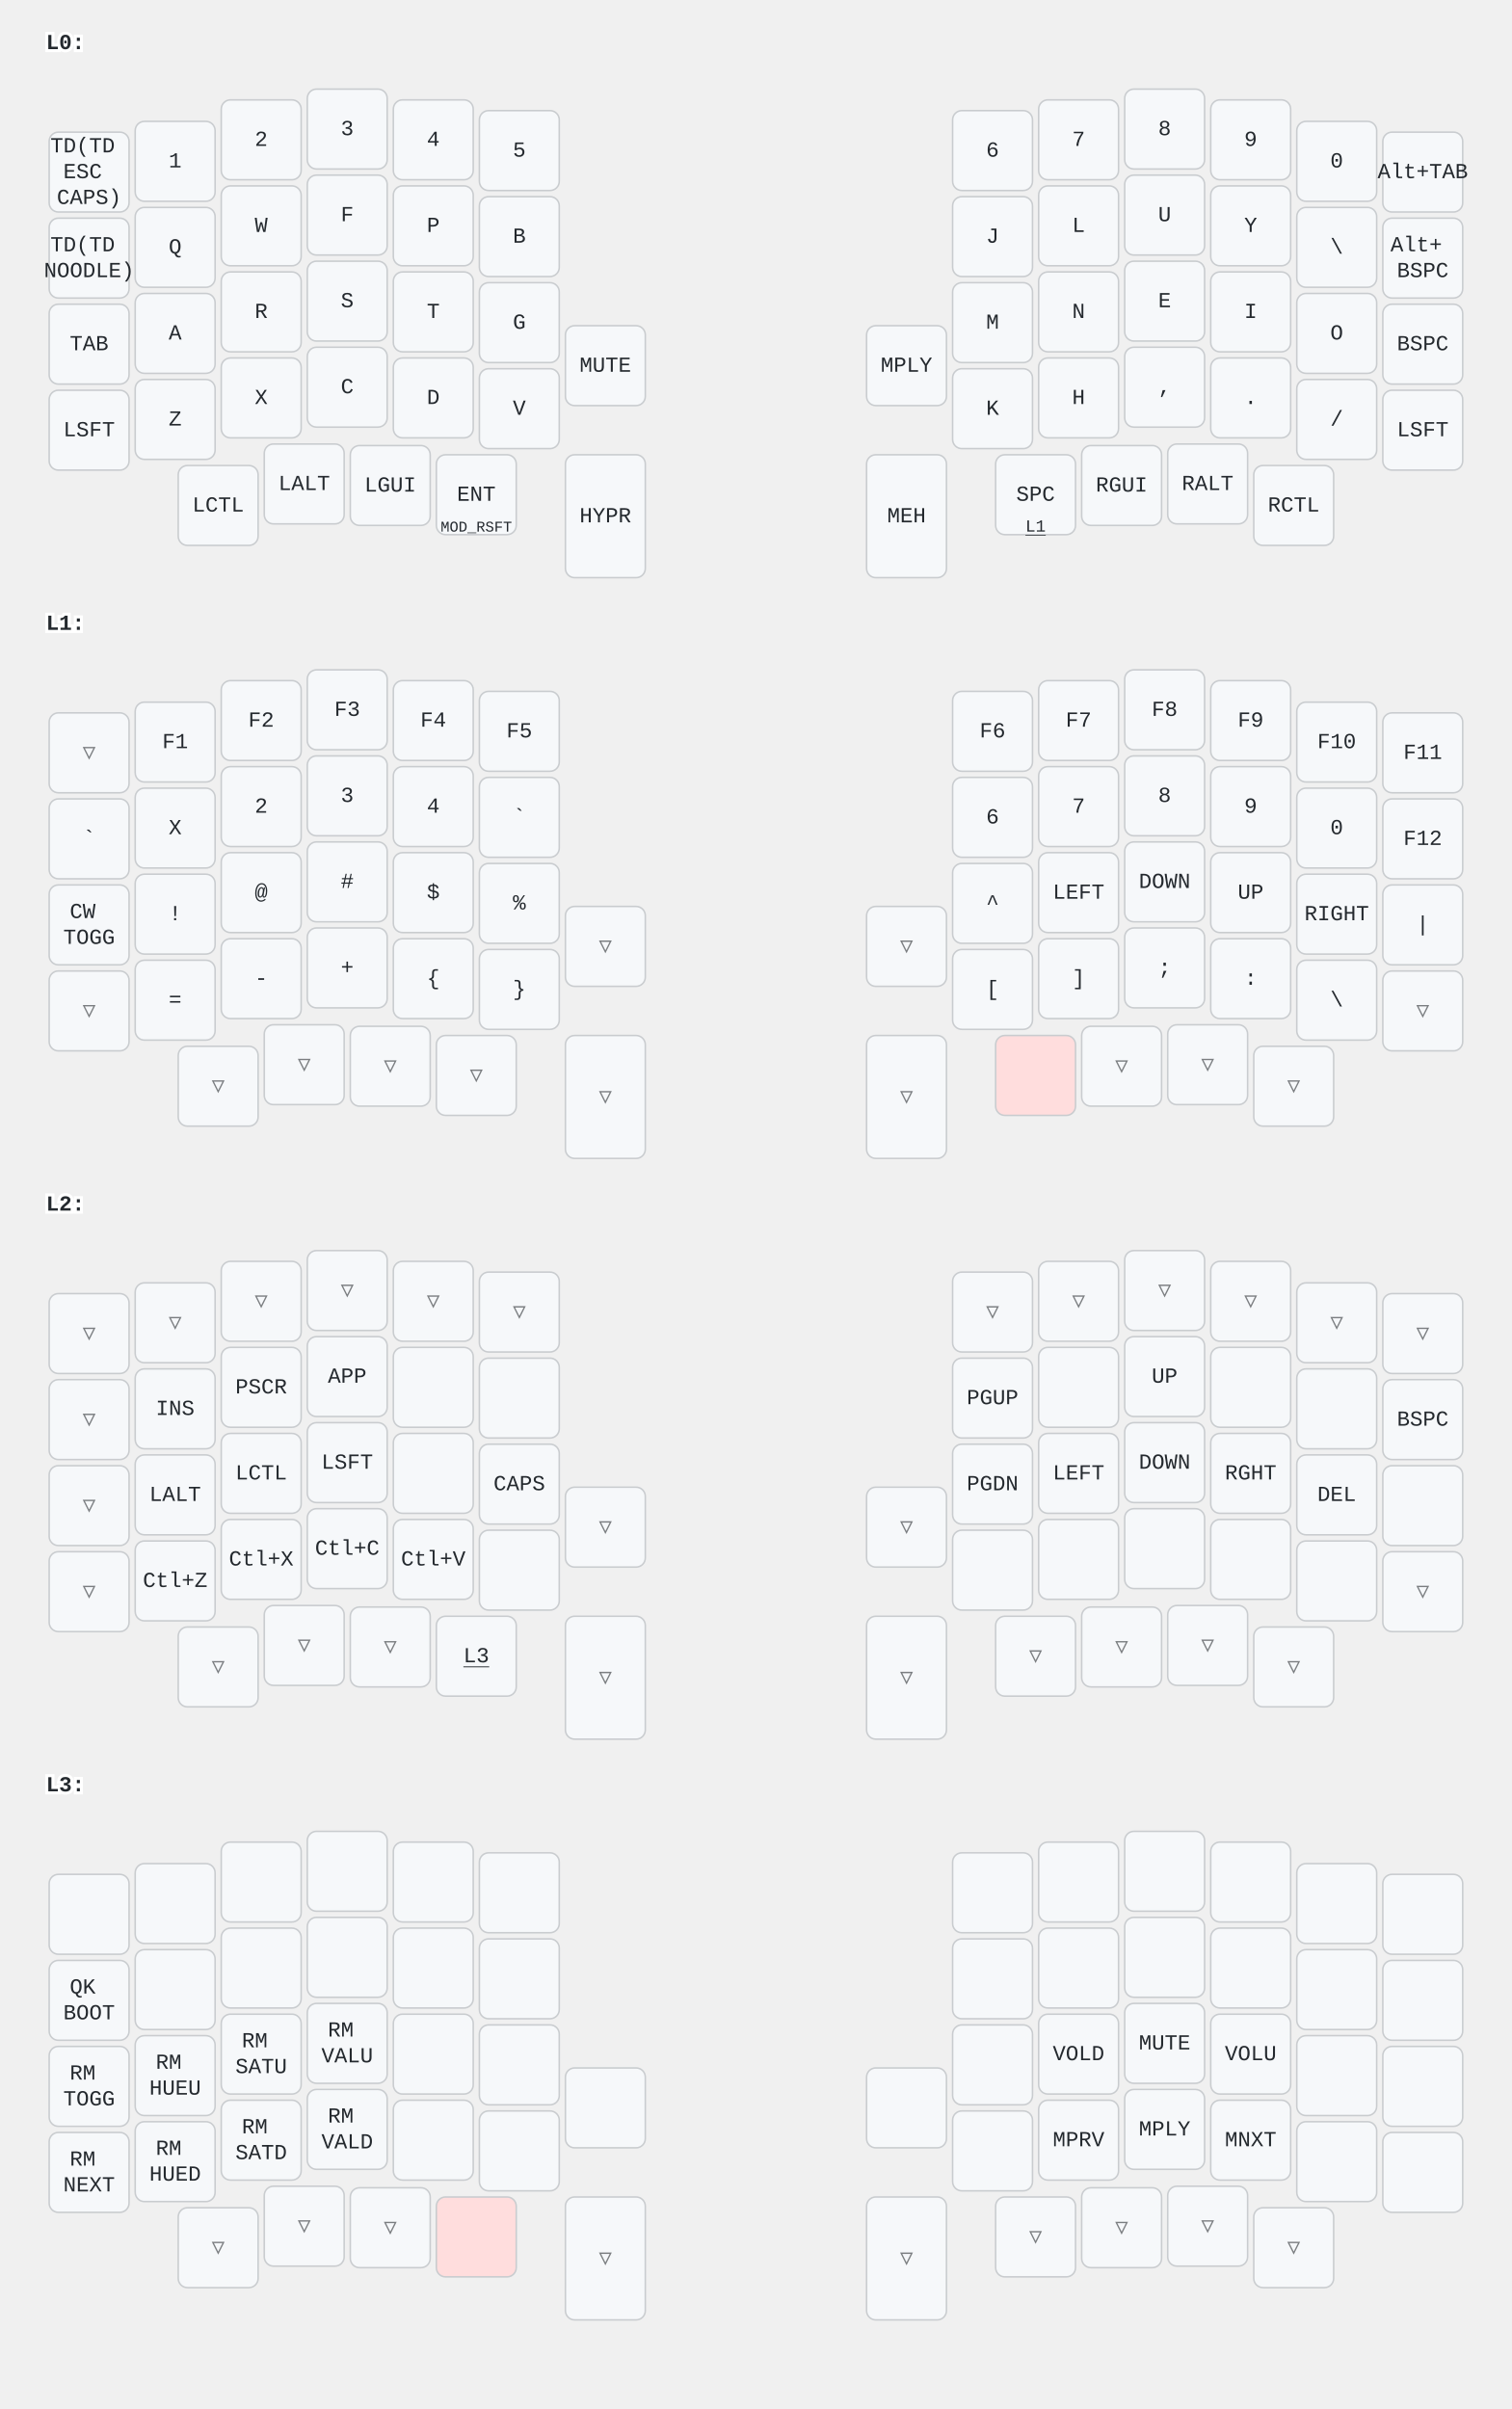
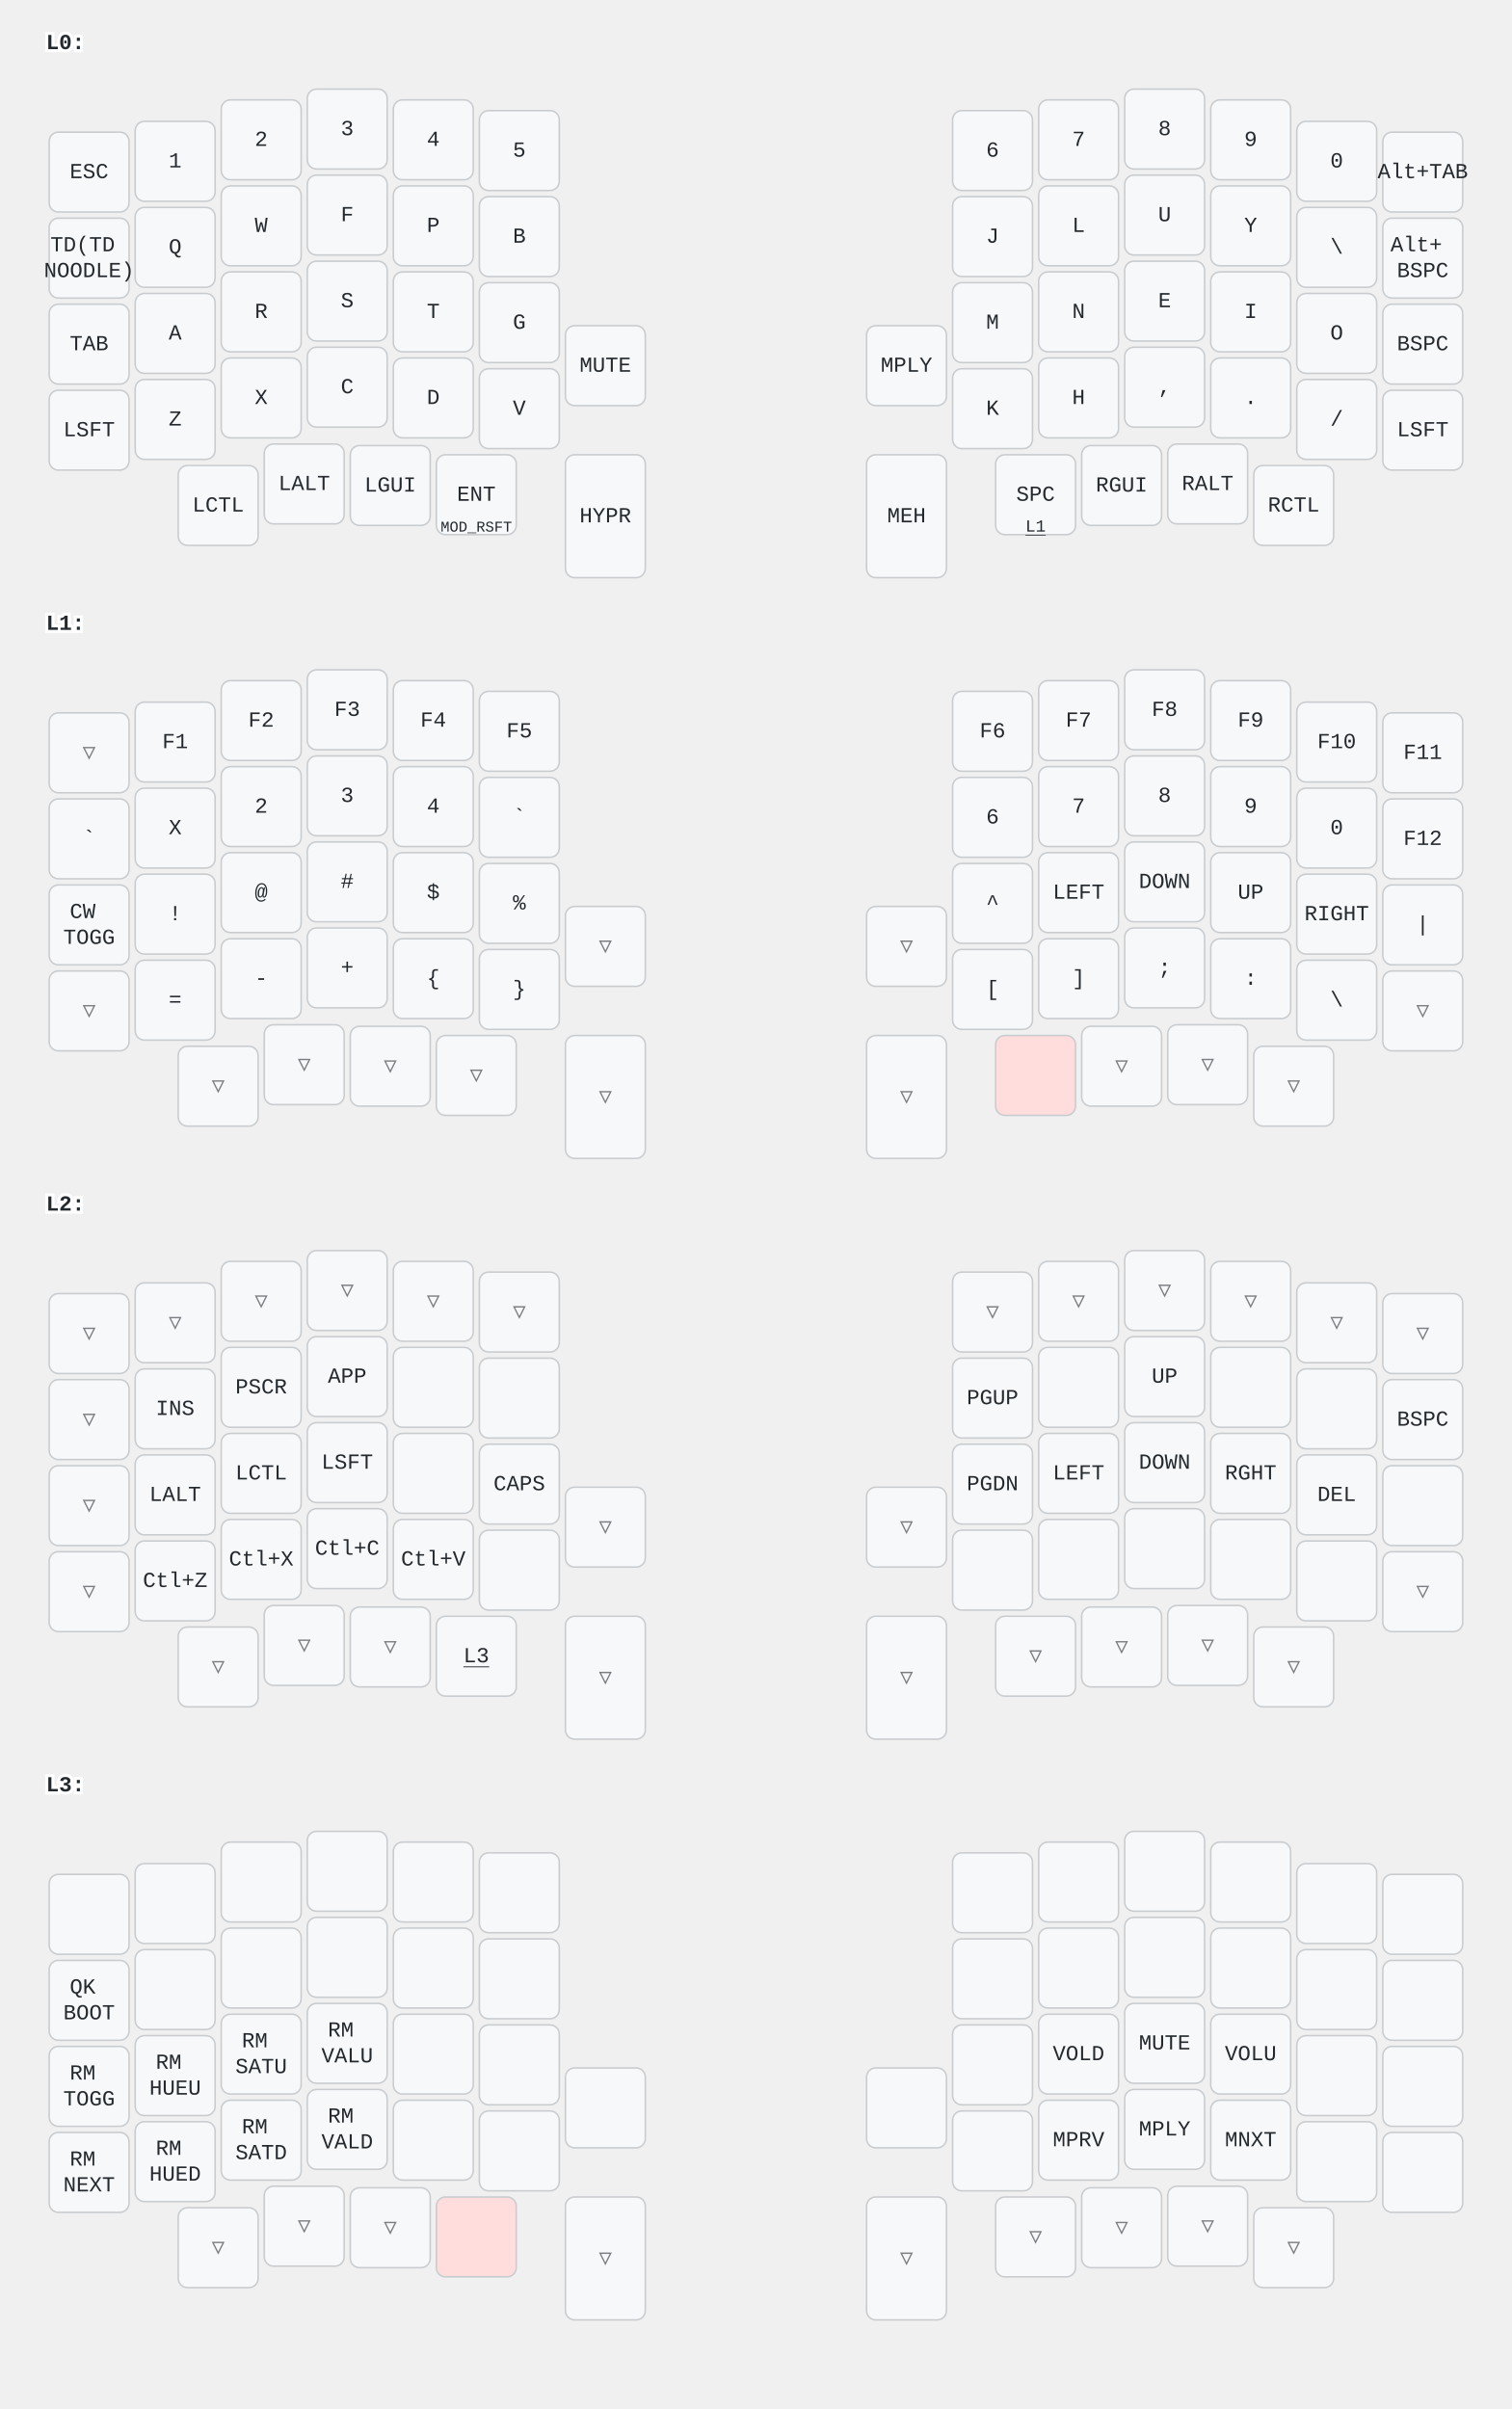
<svg xmlns="http://www.w3.org/2000/svg" width="984" height="1568" viewBox="0 0 984 1568" class="keymap">
  <style>/* inherit to force styles through use tags */
svg path {
    fill: inherit;
}

/* font and background color specifications */
svg.keymap {
    font-family: SFMono-Regular,Consolas,Liberation Mono,Menlo,monospace;
    font-size: 14px;
    font-kerning: normal;
    text-rendering: optimizeLegibility;
    fill: #24292e;
}

/* default key styling */
rect.key {
    fill: #f6f8fa;
}

rect.key, rect.combo {
    stroke: #c9cccf;
    stroke-width: 1;
}

/* default key side styling, only used is draw_key_sides is set */
rect.side {
    filter: brightness(90%);
}

/* color accent for combo boxes */
rect.combo, rect.combo-separate {
    fill: #cdf;
}

/* color accent for held keys */
rect.held, rect.combo.held {
    fill: #fdd;
}

/* color accent for ghost (optional) keys */
rect.ghost, rect.combo.ghost {
    stroke-dasharray: 4, 4;
    stroke-width: 2;
}

text {
    text-anchor: middle;
    dominant-baseline: middle;
}

/* styling for layer labels */
text.label {
    font-weight: bold;
    text-anchor: start;
    stroke: white;
    stroke-width: 4;
    paint-order: stroke;
}

/* styling for optional footer */
text.footer {
    text-anchor: end;
    dominant-baseline: auto;
    stroke: white;
    stroke-width: 4;
    paint-order: stroke;
}

/* styling for combo tap, and key non-tap label text */
text.combo, text.hold, text.shifted, text.left, text.right {
    font-size: 11px;
}

text.hold {
    text-anchor: middle;
    dominant-baseline: auto;
}

text.shifted {
    text-anchor: middle;
    dominant-baseline: hanging;
}

text.left {
    text-anchor: start;
}

text.right {
    text-anchor: end;
}

text.layer-activator {
    text-decoration: underline;
}

/* styling for hold/shifted label text in combo box */
text.combo.hold, text.combo.shifted, text.combo.left, text.combo.right {
    font-size: 8px;
}

/* lighter symbol for transparent keys */
text.trans {
    fill: #7b7e81;
}

/* styling for combo dendrons */
path.combo {
    stroke-width: 1;
    stroke: gray;
    fill: none;
}

/* Start Tabler Icons Cleanup */
/* cannot use height/width with glyphs */
.icon-tabler &gt; path {
    fill: inherit;
    stroke: inherit;
    stroke-width: 2;
}
/* hide tabler's default box */
.icon-tabler &gt; path[stroke="none"][fill="none"] {
    visibility: hidden;
}
/* End Tabler Icons Cleanup */
</style>
  <g transform="translate(30, 0)" class="layer-L0">
    <text x="0" y="28" class="label" id="L0">L0:</text>
    <g transform="translate(0, 56)">
      <g transform="translate(28, 56)" class="key keypos-0">
        <rect rx="6" ry="6" x="-26" y="-26" width="52" height="52" class="key" />
-         <text x="0" y="0" class="key tap">
-           <tspan x="0" dy="-1.2em">TD(TD</tspan>
-           <tspan x="0" dy="1.2em">ESC</tspan>
-           <tspan x="0" dy="1.2em">CAPS)</tspan>
-         </text>
+         <text x="0" y="0" class="key tap">ESC</text>
      </g>
      <g transform="translate(84, 49)" class="key keypos-1">
        <rect rx="6" ry="6" x="-26" y="-26" width="52" height="52" class="key" />
        <text x="0" y="0" class="key tap">1</text>
      </g>
      <g transform="translate(140, 35)" class="key keypos-2">
        <rect rx="6" ry="6" x="-26" y="-26" width="52" height="52" class="key" />
        <text x="0" y="0" class="key tap">2</text>
      </g>
      <g transform="translate(196, 28)" class="key keypos-3">
        <rect rx="6" ry="6" x="-26" y="-26" width="52" height="52" class="key" />
        <text x="0" y="0" class="key tap">3</text>
      </g>
      <g transform="translate(252, 35)" class="key keypos-4">
        <rect rx="6" ry="6" x="-26" y="-26" width="52" height="52" class="key" />
        <text x="0" y="0" class="key tap">4</text>
      </g>
      <g transform="translate(308, 42)" class="key keypos-5">
        <rect rx="6" ry="6" x="-26" y="-26" width="52" height="52" class="key" />
        <text x="0" y="0" class="key tap">5</text>
      </g>
      <g transform="translate(616, 42)" class="key keypos-6">
        <rect rx="6" ry="6" x="-26" y="-26" width="52" height="52" class="key" />
        <text x="0" y="0" class="key tap">6</text>
      </g>
      <g transform="translate(672, 35)" class="key keypos-7">
        <rect rx="6" ry="6" x="-26" y="-26" width="52" height="52" class="key" />
        <text x="0" y="0" class="key tap">7</text>
      </g>
      <g transform="translate(728, 28)" class="key keypos-8">
        <rect rx="6" ry="6" x="-26" y="-26" width="52" height="52" class="key" />
        <text x="0" y="0" class="key tap">8</text>
      </g>
      <g transform="translate(784, 35)" class="key keypos-9">
        <rect rx="6" ry="6" x="-26" y="-26" width="52" height="52" class="key" />
        <text x="0" y="0" class="key tap">9</text>
      </g>
      <g transform="translate(840, 49)" class="key keypos-10">
        <rect rx="6" ry="6" x="-26" y="-26" width="52" height="52" class="key" />
        <text x="0" y="0" class="key tap">0</text>
      </g>
      <g transform="translate(896, 56)" class="key keypos-11">
        <rect rx="6" ry="6" x="-26" y="-26" width="52" height="52" class="key" />
        <text x="0" y="0" class="key tap">Alt+TAB</text>
      </g>
      <g transform="translate(28, 112)" class="key keypos-12">
        <rect rx="6" ry="6" x="-26" y="-26" width="52" height="52" class="key" />
        <text x="0" y="0" class="key tap">
          <tspan x="0" dy="-0.6em">TD(TD</tspan>
          <tspan x="0" dy="1.2em">NOODLE)</tspan>
        </text>
      </g>
      <g transform="translate(84, 105)" class="key keypos-13">
        <rect rx="6" ry="6" x="-26" y="-26" width="52" height="52" class="key" />
        <text x="0" y="0" class="key tap">Q</text>
      </g>
      <g transform="translate(140, 91)" class="key keypos-14">
        <rect rx="6" ry="6" x="-26" y="-26" width="52" height="52" class="key" />
        <text x="0" y="0" class="key tap">W</text>
      </g>
      <g transform="translate(196, 84)" class="key keypos-15">
        <rect rx="6" ry="6" x="-26" y="-26" width="52" height="52" class="key" />
        <text x="0" y="0" class="key tap">F</text>
      </g>
      <g transform="translate(252, 91)" class="key keypos-16">
        <rect rx="6" ry="6" x="-26" y="-26" width="52" height="52" class="key" />
        <text x="0" y="0" class="key tap">P</text>
      </g>
      <g transform="translate(308, 98)" class="key keypos-17">
        <rect rx="6" ry="6" x="-26" y="-26" width="52" height="52" class="key" />
        <text x="0" y="0" class="key tap">B</text>
      </g>
      <g transform="translate(616, 98)" class="key keypos-18">
        <rect rx="6" ry="6" x="-26" y="-26" width="52" height="52" class="key" />
        <text x="0" y="0" class="key tap">J</text>
      </g>
      <g transform="translate(672, 91)" class="key keypos-19">
        <rect rx="6" ry="6" x="-26" y="-26" width="52" height="52" class="key" />
        <text x="0" y="0" class="key tap">L</text>
      </g>
      <g transform="translate(728, 84)" class="key keypos-20">
        <rect rx="6" ry="6" x="-26" y="-26" width="52" height="52" class="key" />
        <text x="0" y="0" class="key tap">U</text>
      </g>
      <g transform="translate(784, 91)" class="key keypos-21">
        <rect rx="6" ry="6" x="-26" y="-26" width="52" height="52" class="key" />
        <text x="0" y="0" class="key tap">Y</text>
      </g>
      <g transform="translate(840, 105)" class="key keypos-22">
        <rect rx="6" ry="6" x="-26" y="-26" width="52" height="52" class="key" />
        <text x="0" y="0" class="key tap">\</text>
      </g>
      <g transform="translate(896, 112)" class="key keypos-23">
        <rect rx="6" ry="6" x="-26" y="-26" width="52" height="52" class="key" />
        <text x="0" y="0" class="key tap">
          <tspan x="0" dy="-0.6em">Alt+</tspan>
          <tspan x="0" dy="1.2em">BSPC</tspan>
        </text>
      </g>
      <g transform="translate(28, 168)" class="key keypos-24">
        <rect rx="6" ry="6" x="-26" y="-26" width="52" height="52" class="key" />
        <text x="0" y="0" class="key tap">TAB</text>
      </g>
      <g transform="translate(84, 161)" class="key keypos-25">
        <rect rx="6" ry="6" x="-26" y="-26" width="52" height="52" class="key" />
        <text x="0" y="0" class="key tap">A</text>
      </g>
      <g transform="translate(140, 147)" class="key keypos-26">
        <rect rx="6" ry="6" x="-26" y="-26" width="52" height="52" class="key" />
        <text x="0" y="0" class="key tap">R</text>
      </g>
      <g transform="translate(196, 140)" class="key keypos-27">
        <rect rx="6" ry="6" x="-26" y="-26" width="52" height="52" class="key" />
        <text x="0" y="0" class="key tap">S</text>
      </g>
      <g transform="translate(252, 147)" class="key keypos-28">
        <rect rx="6" ry="6" x="-26" y="-26" width="52" height="52" class="key" />
        <text x="0" y="0" class="key tap">T</text>
      </g>
      <g transform="translate(308, 154)" class="key keypos-29">
        <rect rx="6" ry="6" x="-26" y="-26" width="52" height="52" class="key" />
        <text x="0" y="0" class="key tap">G</text>
      </g>
      <g transform="translate(616, 154)" class="key keypos-30">
        <rect rx="6" ry="6" x="-26" y="-26" width="52" height="52" class="key" />
        <text x="0" y="0" class="key tap">M</text>
      </g>
      <g transform="translate(672, 147)" class="key keypos-31">
        <rect rx="6" ry="6" x="-26" y="-26" width="52" height="52" class="key" />
        <text x="0" y="0" class="key tap">N</text>
      </g>
      <g transform="translate(728, 140)" class="key keypos-32">
        <rect rx="6" ry="6" x="-26" y="-26" width="52" height="52" class="key" />
        <text x="0" y="0" class="key tap">E</text>
      </g>
      <g transform="translate(784, 147)" class="key keypos-33">
        <rect rx="6" ry="6" x="-26" y="-26" width="52" height="52" class="key" />
        <text x="0" y="0" class="key tap">I</text>
      </g>
      <g transform="translate(840, 161)" class="key keypos-34">
        <rect rx="6" ry="6" x="-26" y="-26" width="52" height="52" class="key" />
        <text x="0" y="0" class="key tap">O</text>
      </g>
      <g transform="translate(896, 168)" class="key keypos-35">
        <rect rx="6" ry="6" x="-26" y="-26" width="52" height="52" class="key" />
        <text x="0" y="0" class="key tap">BSPC</text>
      </g>
      <g transform="translate(28, 224)" class="key keypos-36">
        <rect rx="6" ry="6" x="-26" y="-26" width="52" height="52" class="key" />
        <text x="0" y="0" class="key tap">LSFT</text>
      </g>
      <g transform="translate(84, 217)" class="key keypos-37">
        <rect rx="6" ry="6" x="-26" y="-26" width="52" height="52" class="key" />
        <text x="0" y="0" class="key tap">Z</text>
      </g>
      <g transform="translate(140, 203)" class="key keypos-38">
        <rect rx="6" ry="6" x="-26" y="-26" width="52" height="52" class="key" />
        <text x="0" y="0" class="key tap">X</text>
      </g>
      <g transform="translate(196, 196)" class="key keypos-39">
        <rect rx="6" ry="6" x="-26" y="-26" width="52" height="52" class="key" />
        <text x="0" y="0" class="key tap">C</text>
      </g>
      <g transform="translate(252, 203)" class="key keypos-40">
        <rect rx="6" ry="6" x="-26" y="-26" width="52" height="52" class="key" />
        <text x="0" y="0" class="key tap">D</text>
      </g>
      <g transform="translate(308, 210)" class="key keypos-41">
        <rect rx="6" ry="6" x="-26" y="-26" width="52" height="52" class="key" />
        <text x="0" y="0" class="key tap">V</text>
      </g>
      <g transform="translate(364, 182)" class="key keypos-42">
        <rect rx="6" ry="6" x="-26" y="-26" width="52" height="52" class="key" />
        <text x="0" y="0" class="key tap">MUTE</text>
      </g>
      <g transform="translate(560, 182)" class="key keypos-43">
        <rect rx="6" ry="6" x="-26" y="-26" width="52" height="52" class="key" />
        <text x="0" y="0" class="key tap">MPLY</text>
      </g>
      <g transform="translate(616, 210)" class="key keypos-44">
        <rect rx="6" ry="6" x="-26" y="-26" width="52" height="52" class="key" />
        <text x="0" y="0" class="key tap">K</text>
      </g>
      <g transform="translate(672, 203)" class="key keypos-45">
        <rect rx="6" ry="6" x="-26" y="-26" width="52" height="52" class="key" />
        <text x="0" y="0" class="key tap">H</text>
      </g>
      <g transform="translate(728, 196)" class="key keypos-46">
        <rect rx="6" ry="6" x="-26" y="-26" width="52" height="52" class="key" />
        <text x="0" y="0" class="key tap">,</text>
      </g>
      <g transform="translate(784, 203)" class="key keypos-47">
        <rect rx="6" ry="6" x="-26" y="-26" width="52" height="52" class="key" />
        <text x="0" y="0" class="key tap">.</text>
      </g>
      <g transform="translate(840, 217)" class="key keypos-48">
        <rect rx="6" ry="6" x="-26" y="-26" width="52" height="52" class="key" />
        <text x="0" y="0" class="key tap">/</text>
      </g>
      <g transform="translate(896, 224)" class="key keypos-49">
        <rect rx="6" ry="6" x="-26" y="-26" width="52" height="52" class="key" />
        <text x="0" y="0" class="key tap">LSFT</text>
      </g>
      <g transform="translate(112, 273)" class="key keypos-50">
        <rect rx="6" ry="6" x="-26" y="-26" width="52" height="52" class="key" />
        <text x="0" y="0" class="key tap">LCTL</text>
      </g>
      <g transform="translate(168, 259)" class="key keypos-51">
        <rect rx="6" ry="6" x="-26" y="-26" width="52" height="52" class="key" />
        <text x="0" y="0" class="key tap">LALT</text>
      </g>
      <g transform="translate(224, 260)" class="key keypos-52">
        <rect rx="6" ry="6" x="-26" y="-26" width="52" height="52" class="key" />
        <text x="0" y="0" class="key tap">LGUI</text>
      </g>
      <g transform="translate(280, 266)" class="key keypos-53">
        <rect rx="6" ry="6" x="-26" y="-26" width="52" height="52" class="key" />
        <text x="0" y="0" class="key tap">ENT</text>
        <text x="0" y="24" class="key hold">
          <tspan style="font-size: 88%">MOD_RSFT</tspan>
        </text>
      </g>
      <g transform="translate(364, 280)" class="key keypos-54">
        <rect rx="6" ry="6" x="-26" y="-40" width="52" height="80" class="key" />
        <text x="0" y="0" class="key tap">HYPR</text>
      </g>
      <g transform="translate(560, 280)" class="key keypos-55">
        <rect rx="6" ry="6" x="-26" y="-40" width="52" height="80" class="key" />
        <text x="0" y="0" class="key tap">MEH</text>
      </g>
      <g transform="translate(644, 266)" class="key keypos-56">
        <rect rx="6" ry="6" x="-26" y="-26" width="52" height="52" class="key" />
        <text x="0" y="0" class="key tap">SPC</text>
        <a href="#L1">
          <text x="0" y="24" class="key hold layer-activator">L1</text>
        </a>
      </g>
      <g transform="translate(700, 260)" class="key keypos-57">
        <rect rx="6" ry="6" x="-26" y="-26" width="52" height="52" class="key" />
        <text x="0" y="0" class="key tap">RGUI</text>
      </g>
      <g transform="translate(756, 259)" class="key keypos-58">
        <rect rx="6" ry="6" x="-26" y="-26" width="52" height="52" class="key" />
        <text x="0" y="0" class="key tap">RALT</text>
      </g>
      <g transform="translate(812, 273)" class="key keypos-59">
        <rect rx="6" ry="6" x="-26" y="-26" width="52" height="52" class="key" />
        <text x="0" y="0" class="key tap">RCTL</text>
      </g>
    </g>
  </g>
  <g transform="translate(30, 378)" class="layer-L1">
    <text x="0" y="28" class="label" id="L1">L1:</text>
    <g transform="translate(0, 56)">
      <g transform="translate(28, 56)" class="key trans keypos-0">
        <rect rx="6" ry="6" x="-26" y="-26" width="52" height="52" class="key trans" />
        <text x="0" y="0" class="key trans tap">▽</text>
      </g>
      <g transform="translate(84, 49)" class="key keypos-1">
        <rect rx="6" ry="6" x="-26" y="-26" width="52" height="52" class="key" />
        <text x="0" y="0" class="key tap">F1</text>
      </g>
      <g transform="translate(140, 35)" class="key keypos-2">
        <rect rx="6" ry="6" x="-26" y="-26" width="52" height="52" class="key" />
        <text x="0" y="0" class="key tap">F2</text>
      </g>
      <g transform="translate(196, 28)" class="key keypos-3">
        <rect rx="6" ry="6" x="-26" y="-26" width="52" height="52" class="key" />
        <text x="0" y="0" class="key tap">F3</text>
      </g>
      <g transform="translate(252, 35)" class="key keypos-4">
        <rect rx="6" ry="6" x="-26" y="-26" width="52" height="52" class="key" />
        <text x="0" y="0" class="key tap">F4</text>
      </g>
      <g transform="translate(308, 42)" class="key keypos-5">
        <rect rx="6" ry="6" x="-26" y="-26" width="52" height="52" class="key" />
        <text x="0" y="0" class="key tap">F5</text>
      </g>
      <g transform="translate(616, 42)" class="key keypos-6">
        <rect rx="6" ry="6" x="-26" y="-26" width="52" height="52" class="key" />
        <text x="0" y="0" class="key tap">F6</text>
      </g>
      <g transform="translate(672, 35)" class="key keypos-7">
        <rect rx="6" ry="6" x="-26" y="-26" width="52" height="52" class="key" />
        <text x="0" y="0" class="key tap">F7</text>
      </g>
      <g transform="translate(728, 28)" class="key keypos-8">
        <rect rx="6" ry="6" x="-26" y="-26" width="52" height="52" class="key" />
        <text x="0" y="0" class="key tap">F8</text>
      </g>
      <g transform="translate(784, 35)" class="key keypos-9">
        <rect rx="6" ry="6" x="-26" y="-26" width="52" height="52" class="key" />
        <text x="0" y="0" class="key tap">F9</text>
      </g>
      <g transform="translate(840, 49)" class="key keypos-10">
        <rect rx="6" ry="6" x="-26" y="-26" width="52" height="52" class="key" />
        <text x="0" y="0" class="key tap">F10</text>
      </g>
      <g transform="translate(896, 56)" class="key keypos-11">
        <rect rx="6" ry="6" x="-26" y="-26" width="52" height="52" class="key" />
        <text x="0" y="0" class="key tap">F11</text>
      </g>
      <g transform="translate(28, 112)" class="key keypos-12">
        <rect rx="6" ry="6" x="-26" y="-26" width="52" height="52" class="key" />
        <text x="0" y="0" class="key tap">`</text>
      </g>
      <g transform="translate(84, 105)" class="key keypos-13">
        <rect rx="6" ry="6" x="-26" y="-26" width="52" height="52" class="key" />
        <text x="0" y="0" class="key tap">X</text>
      </g>
      <g transform="translate(140, 91)" class="key keypos-14">
        <rect rx="6" ry="6" x="-26" y="-26" width="52" height="52" class="key" />
        <text x="0" y="0" class="key tap">2</text>
      </g>
      <g transform="translate(196, 84)" class="key keypos-15">
        <rect rx="6" ry="6" x="-26" y="-26" width="52" height="52" class="key" />
        <text x="0" y="0" class="key tap">3</text>
      </g>
      <g transform="translate(252, 91)" class="key keypos-16">
        <rect rx="6" ry="6" x="-26" y="-26" width="52" height="52" class="key" />
        <text x="0" y="0" class="key tap">4</text>
      </g>
      <g transform="translate(308, 98)" class="key keypos-17">
        <rect rx="6" ry="6" x="-26" y="-26" width="52" height="52" class="key" />
        <text x="0" y="0" class="key tap">`</text>
      </g>
      <g transform="translate(616, 98)" class="key keypos-18">
        <rect rx="6" ry="6" x="-26" y="-26" width="52" height="52" class="key" />
        <text x="0" y="0" class="key tap">6</text>
      </g>
      <g transform="translate(672, 91)" class="key keypos-19">
        <rect rx="6" ry="6" x="-26" y="-26" width="52" height="52" class="key" />
        <text x="0" y="0" class="key tap">7</text>
      </g>
      <g transform="translate(728, 84)" class="key keypos-20">
        <rect rx="6" ry="6" x="-26" y="-26" width="52" height="52" class="key" />
        <text x="0" y="0" class="key tap">8</text>
      </g>
      <g transform="translate(784, 91)" class="key keypos-21">
        <rect rx="6" ry="6" x="-26" y="-26" width="52" height="52" class="key" />
        <text x="0" y="0" class="key tap">9</text>
      </g>
      <g transform="translate(840, 105)" class="key keypos-22">
        <rect rx="6" ry="6" x="-26" y="-26" width="52" height="52" class="key" />
        <text x="0" y="0" class="key tap">0</text>
      </g>
      <g transform="translate(896, 112)" class="key keypos-23">
        <rect rx="6" ry="6" x="-26" y="-26" width="52" height="52" class="key" />
        <text x="0" y="0" class="key tap">F12</text>
      </g>
      <g transform="translate(28, 168)" class="key keypos-24">
        <rect rx="6" ry="6" x="-26" y="-26" width="52" height="52" class="key" />
        <text x="0" y="0" class="key tap">
          <tspan x="0" dy="-0.6em">CW</tspan>
          <tspan x="0" dy="1.2em">TOGG</tspan>
        </text>
      </g>
      <g transform="translate(84, 161)" class="key keypos-25">
        <rect rx="6" ry="6" x="-26" y="-26" width="52" height="52" class="key" />
        <text x="0" y="0" class="key tap">!</text>
      </g>
      <g transform="translate(140, 147)" class="key keypos-26">
        <rect rx="6" ry="6" x="-26" y="-26" width="52" height="52" class="key" />
        <text x="0" y="0" class="key tap">@</text>
      </g>
      <g transform="translate(196, 140)" class="key keypos-27">
        <rect rx="6" ry="6" x="-26" y="-26" width="52" height="52" class="key" />
        <text x="0" y="0" class="key tap">#</text>
      </g>
      <g transform="translate(252, 147)" class="key keypos-28">
        <rect rx="6" ry="6" x="-26" y="-26" width="52" height="52" class="key" />
        <text x="0" y="0" class="key tap">$</text>
      </g>
      <g transform="translate(308, 154)" class="key keypos-29">
        <rect rx="6" ry="6" x="-26" y="-26" width="52" height="52" class="key" />
        <text x="0" y="0" class="key tap">%</text>
      </g>
      <g transform="translate(616, 154)" class="key keypos-30">
        <rect rx="6" ry="6" x="-26" y="-26" width="52" height="52" class="key" />
        <text x="0" y="0" class="key tap">^</text>
      </g>
      <g transform="translate(672, 147)" class="key keypos-31">
        <rect rx="6" ry="6" x="-26" y="-26" width="52" height="52" class="key" />
        <text x="0" y="0" class="key tap">LEFT</text>
      </g>
      <g transform="translate(728, 140)" class="key keypos-32">
        <rect rx="6" ry="6" x="-26" y="-26" width="52" height="52" class="key" />
        <text x="0" y="0" class="key tap">DOWN</text>
      </g>
      <g transform="translate(784, 147)" class="key keypos-33">
        <rect rx="6" ry="6" x="-26" y="-26" width="52" height="52" class="key" />
        <text x="0" y="0" class="key tap">UP</text>
      </g>
      <g transform="translate(840, 161)" class="key keypos-34">
        <rect rx="6" ry="6" x="-26" y="-26" width="52" height="52" class="key" />
        <text x="0" y="0" class="key tap">RIGHT</text>
      </g>
      <g transform="translate(896, 168)" class="key keypos-35">
        <rect rx="6" ry="6" x="-26" y="-26" width="52" height="52" class="key" />
        <text x="0" y="0" class="key tap">|</text>
      </g>
      <g transform="translate(28, 224)" class="key trans keypos-36">
        <rect rx="6" ry="6" x="-26" y="-26" width="52" height="52" class="key trans" />
        <text x="0" y="0" class="key trans tap">▽</text>
      </g>
      <g transform="translate(84, 217)" class="key keypos-37">
        <rect rx="6" ry="6" x="-26" y="-26" width="52" height="52" class="key" />
        <text x="0" y="0" class="key tap">=</text>
      </g>
      <g transform="translate(140, 203)" class="key keypos-38">
        <rect rx="6" ry="6" x="-26" y="-26" width="52" height="52" class="key" />
        <text x="0" y="0" class="key tap">-</text>
      </g>
      <g transform="translate(196, 196)" class="key keypos-39">
        <rect rx="6" ry="6" x="-26" y="-26" width="52" height="52" class="key" />
        <text x="0" y="0" class="key tap">+</text>
      </g>
      <g transform="translate(252, 203)" class="key keypos-40">
        <rect rx="6" ry="6" x="-26" y="-26" width="52" height="52" class="key" />
        <text x="0" y="0" class="key tap">{</text>
      </g>
      <g transform="translate(308, 210)" class="key keypos-41">
        <rect rx="6" ry="6" x="-26" y="-26" width="52" height="52" class="key" />
        <text x="0" y="0" class="key tap">}</text>
      </g>
      <g transform="translate(364, 182)" class="key trans keypos-42">
        <rect rx="6" ry="6" x="-26" y="-26" width="52" height="52" class="key trans" />
        <text x="0" y="0" class="key trans tap">▽</text>
      </g>
      <g transform="translate(560, 182)" class="key trans keypos-43">
        <rect rx="6" ry="6" x="-26" y="-26" width="52" height="52" class="key trans" />
        <text x="0" y="0" class="key trans tap">▽</text>
      </g>
      <g transform="translate(616, 210)" class="key keypos-44">
        <rect rx="6" ry="6" x="-26" y="-26" width="52" height="52" class="key" />
        <text x="0" y="0" class="key tap">[</text>
      </g>
      <g transform="translate(672, 203)" class="key keypos-45">
        <rect rx="6" ry="6" x="-26" y="-26" width="52" height="52" class="key" />
        <text x="0" y="0" class="key tap">]</text>
      </g>
      <g transform="translate(728, 196)" class="key keypos-46">
        <rect rx="6" ry="6" x="-26" y="-26" width="52" height="52" class="key" />
        <text x="0" y="0" class="key tap">;</text>
      </g>
      <g transform="translate(784, 203)" class="key keypos-47">
        <rect rx="6" ry="6" x="-26" y="-26" width="52" height="52" class="key" />
        <text x="0" y="0" class="key tap">:</text>
      </g>
      <g transform="translate(840, 217)" class="key keypos-48">
        <rect rx="6" ry="6" x="-26" y="-26" width="52" height="52" class="key" />
        <text x="0" y="0" class="key tap">\</text>
      </g>
      <g transform="translate(896, 224)" class="key trans keypos-49">
        <rect rx="6" ry="6" x="-26" y="-26" width="52" height="52" class="key trans" />
        <text x="0" y="0" class="key trans tap">▽</text>
      </g>
      <g transform="translate(112, 273)" class="key trans keypos-50">
        <rect rx="6" ry="6" x="-26" y="-26" width="52" height="52" class="key trans" />
        <text x="0" y="0" class="key trans tap">▽</text>
      </g>
      <g transform="translate(168, 259)" class="key trans keypos-51">
        <rect rx="6" ry="6" x="-26" y="-26" width="52" height="52" class="key trans" />
        <text x="0" y="0" class="key trans tap">▽</text>
      </g>
      <g transform="translate(224, 260)" class="key trans keypos-52">
        <rect rx="6" ry="6" x="-26" y="-26" width="52" height="52" class="key trans" />
        <text x="0" y="0" class="key trans tap">▽</text>
      </g>
      <g transform="translate(280, 266)" class="key trans keypos-53">
        <rect rx="6" ry="6" x="-26" y="-26" width="52" height="52" class="key trans" />
        <text x="0" y="0" class="key trans tap">▽</text>
      </g>
      <g transform="translate(364, 280)" class="key trans keypos-54">
        <rect rx="6" ry="6" x="-26" y="-40" width="52" height="80" class="key trans" />
        <text x="0" y="0" class="key trans tap">▽</text>
      </g>
      <g transform="translate(560, 280)" class="key trans keypos-55">
        <rect rx="6" ry="6" x="-26" y="-40" width="52" height="80" class="key trans" />
        <text x="0" y="0" class="key trans tap">▽</text>
      </g>
      <g transform="translate(644, 266)" class="key held keypos-56">
        <rect rx="6" ry="6" x="-26" y="-26" width="52" height="52" class="key held" />
      </g>
      <g transform="translate(700, 260)" class="key trans keypos-57">
        <rect rx="6" ry="6" x="-26" y="-26" width="52" height="52" class="key trans" />
        <text x="0" y="0" class="key trans tap">▽</text>
      </g>
      <g transform="translate(756, 259)" class="key trans keypos-58">
        <rect rx="6" ry="6" x="-26" y="-26" width="52" height="52" class="key trans" />
        <text x="0" y="0" class="key trans tap">▽</text>
      </g>
      <g transform="translate(812, 273)" class="key trans keypos-59">
        <rect rx="6" ry="6" x="-26" y="-26" width="52" height="52" class="key trans" />
        <text x="0" y="0" class="key trans tap">▽</text>
      </g>
    </g>
  </g>
  <g transform="translate(30, 756)" class="layer-L2">
    <text x="0" y="28" class="label" id="L2">L2:</text>
    <g transform="translate(0, 56)">
      <g transform="translate(28, 56)" class="key trans keypos-0">
        <rect rx="6" ry="6" x="-26" y="-26" width="52" height="52" class="key trans" />
        <text x="0" y="0" class="key trans tap">▽</text>
      </g>
      <g transform="translate(84, 49)" class="key trans keypos-1">
        <rect rx="6" ry="6" x="-26" y="-26" width="52" height="52" class="key trans" />
        <text x="0" y="0" class="key trans tap">▽</text>
      </g>
      <g transform="translate(140, 35)" class="key trans keypos-2">
        <rect rx="6" ry="6" x="-26" y="-26" width="52" height="52" class="key trans" />
        <text x="0" y="0" class="key trans tap">▽</text>
      </g>
      <g transform="translate(196, 28)" class="key trans keypos-3">
        <rect rx="6" ry="6" x="-26" y="-26" width="52" height="52" class="key trans" />
        <text x="0" y="0" class="key trans tap">▽</text>
      </g>
      <g transform="translate(252, 35)" class="key trans keypos-4">
        <rect rx="6" ry="6" x="-26" y="-26" width="52" height="52" class="key trans" />
        <text x="0" y="0" class="key trans tap">▽</text>
      </g>
      <g transform="translate(308, 42)" class="key trans keypos-5">
        <rect rx="6" ry="6" x="-26" y="-26" width="52" height="52" class="key trans" />
        <text x="0" y="0" class="key trans tap">▽</text>
      </g>
      <g transform="translate(616, 42)" class="key trans keypos-6">
        <rect rx="6" ry="6" x="-26" y="-26" width="52" height="52" class="key trans" />
        <text x="0" y="0" class="key trans tap">▽</text>
      </g>
      <g transform="translate(672, 35)" class="key trans keypos-7">
        <rect rx="6" ry="6" x="-26" y="-26" width="52" height="52" class="key trans" />
        <text x="0" y="0" class="key trans tap">▽</text>
      </g>
      <g transform="translate(728, 28)" class="key trans keypos-8">
        <rect rx="6" ry="6" x="-26" y="-26" width="52" height="52" class="key trans" />
        <text x="0" y="0" class="key trans tap">▽</text>
      </g>
      <g transform="translate(784, 35)" class="key trans keypos-9">
        <rect rx="6" ry="6" x="-26" y="-26" width="52" height="52" class="key trans" />
        <text x="0" y="0" class="key trans tap">▽</text>
      </g>
      <g transform="translate(840, 49)" class="key trans keypos-10">
        <rect rx="6" ry="6" x="-26" y="-26" width="52" height="52" class="key trans" />
        <text x="0" y="0" class="key trans tap">▽</text>
      </g>
      <g transform="translate(896, 56)" class="key trans keypos-11">
        <rect rx="6" ry="6" x="-26" y="-26" width="52" height="52" class="key trans" />
        <text x="0" y="0" class="key trans tap">▽</text>
      </g>
      <g transform="translate(28, 112)" class="key trans keypos-12">
        <rect rx="6" ry="6" x="-26" y="-26" width="52" height="52" class="key trans" />
        <text x="0" y="0" class="key trans tap">▽</text>
      </g>
      <g transform="translate(84, 105)" class="key keypos-13">
        <rect rx="6" ry="6" x="-26" y="-26" width="52" height="52" class="key" />
        <text x="0" y="0" class="key tap">INS</text>
      </g>
      <g transform="translate(140, 91)" class="key keypos-14">
        <rect rx="6" ry="6" x="-26" y="-26" width="52" height="52" class="key" />
        <text x="0" y="0" class="key tap">PSCR</text>
      </g>
      <g transform="translate(196, 84)" class="key keypos-15">
        <rect rx="6" ry="6" x="-26" y="-26" width="52" height="52" class="key" />
        <text x="0" y="0" class="key tap">APP</text>
      </g>
      <g transform="translate(252, 91)" class="key keypos-16">
        <rect rx="6" ry="6" x="-26" y="-26" width="52" height="52" class="key" />
      </g>
      <g transform="translate(308, 98)" class="key keypos-17">
        <rect rx="6" ry="6" x="-26" y="-26" width="52" height="52" class="key" />
      </g>
      <g transform="translate(616, 98)" class="key keypos-18">
        <rect rx="6" ry="6" x="-26" y="-26" width="52" height="52" class="key" />
        <text x="0" y="0" class="key tap">PGUP</text>
      </g>
      <g transform="translate(672, 91)" class="key keypos-19">
        <rect rx="6" ry="6" x="-26" y="-26" width="52" height="52" class="key" />
      </g>
      <g transform="translate(728, 84)" class="key keypos-20">
        <rect rx="6" ry="6" x="-26" y="-26" width="52" height="52" class="key" />
        <text x="0" y="0" class="key tap">UP</text>
      </g>
      <g transform="translate(784, 91)" class="key keypos-21">
        <rect rx="6" ry="6" x="-26" y="-26" width="52" height="52" class="key" />
      </g>
      <g transform="translate(840, 105)" class="key keypos-22">
        <rect rx="6" ry="6" x="-26" y="-26" width="52" height="52" class="key" />
      </g>
      <g transform="translate(896, 112)" class="key keypos-23">
        <rect rx="6" ry="6" x="-26" y="-26" width="52" height="52" class="key" />
        <text x="0" y="0" class="key tap">BSPC</text>
      </g>
      <g transform="translate(28, 168)" class="key trans keypos-24">
        <rect rx="6" ry="6" x="-26" y="-26" width="52" height="52" class="key trans" />
        <text x="0" y="0" class="key trans tap">▽</text>
      </g>
      <g transform="translate(84, 161)" class="key keypos-25">
        <rect rx="6" ry="6" x="-26" y="-26" width="52" height="52" class="key" />
        <text x="0" y="0" class="key tap">LALT</text>
      </g>
      <g transform="translate(140, 147)" class="key keypos-26">
        <rect rx="6" ry="6" x="-26" y="-26" width="52" height="52" class="key" />
        <text x="0" y="0" class="key tap">LCTL</text>
      </g>
      <g transform="translate(196, 140)" class="key keypos-27">
        <rect rx="6" ry="6" x="-26" y="-26" width="52" height="52" class="key" />
        <text x="0" y="0" class="key tap">LSFT</text>
      </g>
      <g transform="translate(252, 147)" class="key keypos-28">
        <rect rx="6" ry="6" x="-26" y="-26" width="52" height="52" class="key" />
      </g>
      <g transform="translate(308, 154)" class="key keypos-29">
        <rect rx="6" ry="6" x="-26" y="-26" width="52" height="52" class="key" />
        <text x="0" y="0" class="key tap">CAPS</text>
      </g>
      <g transform="translate(616, 154)" class="key keypos-30">
        <rect rx="6" ry="6" x="-26" y="-26" width="52" height="52" class="key" />
        <text x="0" y="0" class="key tap">PGDN</text>
      </g>
      <g transform="translate(672, 147)" class="key keypos-31">
        <rect rx="6" ry="6" x="-26" y="-26" width="52" height="52" class="key" />
        <text x="0" y="0" class="key tap">LEFT</text>
      </g>
      <g transform="translate(728, 140)" class="key keypos-32">
        <rect rx="6" ry="6" x="-26" y="-26" width="52" height="52" class="key" />
        <text x="0" y="0" class="key tap">DOWN</text>
      </g>
      <g transform="translate(784, 147)" class="key keypos-33">
        <rect rx="6" ry="6" x="-26" y="-26" width="52" height="52" class="key" />
        <text x="0" y="0" class="key tap">RGHT</text>
      </g>
      <g transform="translate(840, 161)" class="key keypos-34">
        <rect rx="6" ry="6" x="-26" y="-26" width="52" height="52" class="key" />
        <text x="0" y="0" class="key tap">DEL</text>
      </g>
      <g transform="translate(896, 168)" class="key keypos-35">
        <rect rx="6" ry="6" x="-26" y="-26" width="52" height="52" class="key" />
      </g>
      <g transform="translate(28, 224)" class="key trans keypos-36">
        <rect rx="6" ry="6" x="-26" y="-26" width="52" height="52" class="key trans" />
        <text x="0" y="0" class="key trans tap">▽</text>
      </g>
      <g transform="translate(84, 217)" class="key keypos-37">
        <rect rx="6" ry="6" x="-26" y="-26" width="52" height="52" class="key" />
        <text x="0" y="0" class="key tap">Ctl+Z</text>
      </g>
      <g transform="translate(140, 203)" class="key keypos-38">
        <rect rx="6" ry="6" x="-26" y="-26" width="52" height="52" class="key" />
        <text x="0" y="0" class="key tap">Ctl+X</text>
      </g>
      <g transform="translate(196, 196)" class="key keypos-39">
        <rect rx="6" ry="6" x="-26" y="-26" width="52" height="52" class="key" />
        <text x="0" y="0" class="key tap">Ctl+C</text>
      </g>
      <g transform="translate(252, 203)" class="key keypos-40">
        <rect rx="6" ry="6" x="-26" y="-26" width="52" height="52" class="key" />
        <text x="0" y="0" class="key tap">Ctl+V</text>
      </g>
      <g transform="translate(308, 210)" class="key keypos-41">
        <rect rx="6" ry="6" x="-26" y="-26" width="52" height="52" class="key" />
      </g>
      <g transform="translate(364, 182)" class="key trans keypos-42">
        <rect rx="6" ry="6" x="-26" y="-26" width="52" height="52" class="key trans" />
        <text x="0" y="0" class="key trans tap">▽</text>
      </g>
      <g transform="translate(560, 182)" class="key trans keypos-43">
        <rect rx="6" ry="6" x="-26" y="-26" width="52" height="52" class="key trans" />
        <text x="0" y="0" class="key trans tap">▽</text>
      </g>
      <g transform="translate(616, 210)" class="key keypos-44">
        <rect rx="6" ry="6" x="-26" y="-26" width="52" height="52" class="key" />
      </g>
      <g transform="translate(672, 203)" class="key keypos-45">
        <rect rx="6" ry="6" x="-26" y="-26" width="52" height="52" class="key" />
      </g>
      <g transform="translate(728, 196)" class="key keypos-46">
        <rect rx="6" ry="6" x="-26" y="-26" width="52" height="52" class="key" />
      </g>
      <g transform="translate(784, 203)" class="key keypos-47">
        <rect rx="6" ry="6" x="-26" y="-26" width="52" height="52" class="key" />
      </g>
      <g transform="translate(840, 217)" class="key keypos-48">
        <rect rx="6" ry="6" x="-26" y="-26" width="52" height="52" class="key" />
      </g>
      <g transform="translate(896, 224)" class="key trans keypos-49">
        <rect rx="6" ry="6" x="-26" y="-26" width="52" height="52" class="key trans" />
        <text x="0" y="0" class="key trans tap">▽</text>
      </g>
      <g transform="translate(112, 273)" class="key trans keypos-50">
        <rect rx="6" ry="6" x="-26" y="-26" width="52" height="52" class="key trans" />
        <text x="0" y="0" class="key trans tap">▽</text>
      </g>
      <g transform="translate(168, 259)" class="key trans keypos-51">
        <rect rx="6" ry="6" x="-26" y="-26" width="52" height="52" class="key trans" />
        <text x="0" y="0" class="key trans tap">▽</text>
      </g>
      <g transform="translate(224, 260)" class="key trans keypos-52">
        <rect rx="6" ry="6" x="-26" y="-26" width="52" height="52" class="key trans" />
        <text x="0" y="0" class="key trans tap">▽</text>
      </g>
      <g transform="translate(280, 266)" class="key keypos-53">
        <rect rx="6" ry="6" x="-26" y="-26" width="52" height="52" class="key" />
        <a href="#L3">
          <text x="0" y="0" class="key tap layer-activator">L3</text>
        </a>
      </g>
      <g transform="translate(364, 280)" class="key trans keypos-54">
        <rect rx="6" ry="6" x="-26" y="-40" width="52" height="80" class="key trans" />
        <text x="0" y="0" class="key trans tap">▽</text>
      </g>
      <g transform="translate(560, 280)" class="key trans keypos-55">
        <rect rx="6" ry="6" x="-26" y="-40" width="52" height="80" class="key trans" />
        <text x="0" y="0" class="key trans tap">▽</text>
      </g>
      <g transform="translate(644, 266)" class="key trans keypos-56">
        <rect rx="6" ry="6" x="-26" y="-26" width="52" height="52" class="key trans" />
        <text x="0" y="0" class="key trans tap">▽</text>
      </g>
      <g transform="translate(700, 260)" class="key trans keypos-57">
        <rect rx="6" ry="6" x="-26" y="-26" width="52" height="52" class="key trans" />
        <text x="0" y="0" class="key trans tap">▽</text>
      </g>
      <g transform="translate(756, 259)" class="key trans keypos-58">
        <rect rx="6" ry="6" x="-26" y="-26" width="52" height="52" class="key trans" />
        <text x="0" y="0" class="key trans tap">▽</text>
      </g>
      <g transform="translate(812, 273)" class="key trans keypos-59">
        <rect rx="6" ry="6" x="-26" y="-26" width="52" height="52" class="key trans" />
        <text x="0" y="0" class="key trans tap">▽</text>
      </g>
    </g>
  </g>
  <g transform="translate(30, 1134)" class="layer-L3">
    <text x="0" y="28" class="label" id="L3">L3:</text>
    <g transform="translate(0, 56)">
      <g transform="translate(28, 56)" class="key keypos-0">
        <rect rx="6" ry="6" x="-26" y="-26" width="52" height="52" class="key" />
      </g>
      <g transform="translate(84, 49)" class="key keypos-1">
        <rect rx="6" ry="6" x="-26" y="-26" width="52" height="52" class="key" />
      </g>
      <g transform="translate(140, 35)" class="key keypos-2">
        <rect rx="6" ry="6" x="-26" y="-26" width="52" height="52" class="key" />
      </g>
      <g transform="translate(196, 28)" class="key keypos-3">
        <rect rx="6" ry="6" x="-26" y="-26" width="52" height="52" class="key" />
      </g>
      <g transform="translate(252, 35)" class="key keypos-4">
        <rect rx="6" ry="6" x="-26" y="-26" width="52" height="52" class="key" />
      </g>
      <g transform="translate(308, 42)" class="key keypos-5">
        <rect rx="6" ry="6" x="-26" y="-26" width="52" height="52" class="key" />
      </g>
      <g transform="translate(616, 42)" class="key keypos-6">
        <rect rx="6" ry="6" x="-26" y="-26" width="52" height="52" class="key" />
      </g>
      <g transform="translate(672, 35)" class="key keypos-7">
        <rect rx="6" ry="6" x="-26" y="-26" width="52" height="52" class="key" />
      </g>
      <g transform="translate(728, 28)" class="key keypos-8">
        <rect rx="6" ry="6" x="-26" y="-26" width="52" height="52" class="key" />
      </g>
      <g transform="translate(784, 35)" class="key keypos-9">
        <rect rx="6" ry="6" x="-26" y="-26" width="52" height="52" class="key" />
      </g>
      <g transform="translate(840, 49)" class="key keypos-10">
        <rect rx="6" ry="6" x="-26" y="-26" width="52" height="52" class="key" />
      </g>
      <g transform="translate(896, 56)" class="key keypos-11">
        <rect rx="6" ry="6" x="-26" y="-26" width="52" height="52" class="key" />
      </g>
      <g transform="translate(28, 112)" class="key keypos-12">
        <rect rx="6" ry="6" x="-26" y="-26" width="52" height="52" class="key" />
        <text x="0" y="0" class="key tap">
          <tspan x="0" dy="-0.6em">QK</tspan>
          <tspan x="0" dy="1.2em">BOOT</tspan>
        </text>
      </g>
      <g transform="translate(84, 105)" class="key keypos-13">
        <rect rx="6" ry="6" x="-26" y="-26" width="52" height="52" class="key" />
      </g>
      <g transform="translate(140, 91)" class="key keypos-14">
        <rect rx="6" ry="6" x="-26" y="-26" width="52" height="52" class="key" />
      </g>
      <g transform="translate(196, 84)" class="key keypos-15">
        <rect rx="6" ry="6" x="-26" y="-26" width="52" height="52" class="key" />
      </g>
      <g transform="translate(252, 91)" class="key keypos-16">
        <rect rx="6" ry="6" x="-26" y="-26" width="52" height="52" class="key" />
      </g>
      <g transform="translate(308, 98)" class="key keypos-17">
        <rect rx="6" ry="6" x="-26" y="-26" width="52" height="52" class="key" />
      </g>
      <g transform="translate(616, 98)" class="key keypos-18">
        <rect rx="6" ry="6" x="-26" y="-26" width="52" height="52" class="key" />
      </g>
      <g transform="translate(672, 91)" class="key keypos-19">
        <rect rx="6" ry="6" x="-26" y="-26" width="52" height="52" class="key" />
      </g>
      <g transform="translate(728, 84)" class="key keypos-20">
        <rect rx="6" ry="6" x="-26" y="-26" width="52" height="52" class="key" />
      </g>
      <g transform="translate(784, 91)" class="key keypos-21">
        <rect rx="6" ry="6" x="-26" y="-26" width="52" height="52" class="key" />
      </g>
      <g transform="translate(840, 105)" class="key keypos-22">
        <rect rx="6" ry="6" x="-26" y="-26" width="52" height="52" class="key" />
      </g>
      <g transform="translate(896, 112)" class="key keypos-23">
        <rect rx="6" ry="6" x="-26" y="-26" width="52" height="52" class="key" />
      </g>
      <g transform="translate(28, 168)" class="key keypos-24">
        <rect rx="6" ry="6" x="-26" y="-26" width="52" height="52" class="key" />
        <text x="0" y="0" class="key tap">
          <tspan x="0" dy="-0.6em">RM</tspan>
          <tspan x="0" dy="1.2em">TOGG</tspan>
        </text>
      </g>
      <g transform="translate(84, 161)" class="key keypos-25">
        <rect rx="6" ry="6" x="-26" y="-26" width="52" height="52" class="key" />
        <text x="0" y="0" class="key tap">
          <tspan x="0" dy="-0.6em">RM</tspan>
          <tspan x="0" dy="1.2em">HUEU</tspan>
        </text>
      </g>
      <g transform="translate(140, 147)" class="key keypos-26">
        <rect rx="6" ry="6" x="-26" y="-26" width="52" height="52" class="key" />
        <text x="0" y="0" class="key tap">
          <tspan x="0" dy="-0.6em">RM</tspan>
          <tspan x="0" dy="1.2em">SATU</tspan>
        </text>
      </g>
      <g transform="translate(196, 140)" class="key keypos-27">
        <rect rx="6" ry="6" x="-26" y="-26" width="52" height="52" class="key" />
        <text x="0" y="0" class="key tap">
          <tspan x="0" dy="-0.6em">RM</tspan>
          <tspan x="0" dy="1.2em">VALU</tspan>
        </text>
      </g>
      <g transform="translate(252, 147)" class="key keypos-28">
        <rect rx="6" ry="6" x="-26" y="-26" width="52" height="52" class="key" />
      </g>
      <g transform="translate(308, 154)" class="key keypos-29">
        <rect rx="6" ry="6" x="-26" y="-26" width="52" height="52" class="key" />
      </g>
      <g transform="translate(616, 154)" class="key keypos-30">
        <rect rx="6" ry="6" x="-26" y="-26" width="52" height="52" class="key" />
      </g>
      <g transform="translate(672, 147)" class="key keypos-31">
        <rect rx="6" ry="6" x="-26" y="-26" width="52" height="52" class="key" />
        <text x="0" y="0" class="key tap">VOLD</text>
      </g>
      <g transform="translate(728, 140)" class="key keypos-32">
        <rect rx="6" ry="6" x="-26" y="-26" width="52" height="52" class="key" />
        <text x="0" y="0" class="key tap">MUTE</text>
      </g>
      <g transform="translate(784, 147)" class="key keypos-33">
        <rect rx="6" ry="6" x="-26" y="-26" width="52" height="52" class="key" />
        <text x="0" y="0" class="key tap">VOLU</text>
      </g>
      <g transform="translate(840, 161)" class="key keypos-34">
        <rect rx="6" ry="6" x="-26" y="-26" width="52" height="52" class="key" />
      </g>
      <g transform="translate(896, 168)" class="key keypos-35">
        <rect rx="6" ry="6" x="-26" y="-26" width="52" height="52" class="key" />
      </g>
      <g transform="translate(28, 224)" class="key keypos-36">
        <rect rx="6" ry="6" x="-26" y="-26" width="52" height="52" class="key" />
        <text x="0" y="0" class="key tap">
          <tspan x="0" dy="-0.6em">RM</tspan>
          <tspan x="0" dy="1.2em">NEXT</tspan>
        </text>
      </g>
      <g transform="translate(84, 217)" class="key keypos-37">
        <rect rx="6" ry="6" x="-26" y="-26" width="52" height="52" class="key" />
        <text x="0" y="0" class="key tap">
          <tspan x="0" dy="-0.6em">RM</tspan>
          <tspan x="0" dy="1.2em">HUED</tspan>
        </text>
      </g>
      <g transform="translate(140, 203)" class="key keypos-38">
        <rect rx="6" ry="6" x="-26" y="-26" width="52" height="52" class="key" />
        <text x="0" y="0" class="key tap">
          <tspan x="0" dy="-0.6em">RM</tspan>
          <tspan x="0" dy="1.2em">SATD</tspan>
        </text>
      </g>
      <g transform="translate(196, 196)" class="key keypos-39">
        <rect rx="6" ry="6" x="-26" y="-26" width="52" height="52" class="key" />
        <text x="0" y="0" class="key tap">
          <tspan x="0" dy="-0.6em">RM</tspan>
          <tspan x="0" dy="1.2em">VALD</tspan>
        </text>
      </g>
      <g transform="translate(252, 203)" class="key keypos-40">
        <rect rx="6" ry="6" x="-26" y="-26" width="52" height="52" class="key" />
      </g>
      <g transform="translate(308, 210)" class="key keypos-41">
        <rect rx="6" ry="6" x="-26" y="-26" width="52" height="52" class="key" />
      </g>
      <g transform="translate(364, 182)" class="key keypos-42">
        <rect rx="6" ry="6" x="-26" y="-26" width="52" height="52" class="key" />
      </g>
      <g transform="translate(560, 182)" class="key keypos-43">
        <rect rx="6" ry="6" x="-26" y="-26" width="52" height="52" class="key" />
      </g>
      <g transform="translate(616, 210)" class="key keypos-44">
        <rect rx="6" ry="6" x="-26" y="-26" width="52" height="52" class="key" />
      </g>
      <g transform="translate(672, 203)" class="key keypos-45">
        <rect rx="6" ry="6" x="-26" y="-26" width="52" height="52" class="key" />
        <text x="0" y="0" class="key tap">MPRV</text>
      </g>
      <g transform="translate(728, 196)" class="key keypos-46">
        <rect rx="6" ry="6" x="-26" y="-26" width="52" height="52" class="key" />
        <text x="0" y="0" class="key tap">MPLY</text>
      </g>
      <g transform="translate(784, 203)" class="key keypos-47">
        <rect rx="6" ry="6" x="-26" y="-26" width="52" height="52" class="key" />
        <text x="0" y="0" class="key tap">MNXT</text>
      </g>
      <g transform="translate(840, 217)" class="key keypos-48">
        <rect rx="6" ry="6" x="-26" y="-26" width="52" height="52" class="key" />
      </g>
      <g transform="translate(896, 224)" class="key keypos-49">
        <rect rx="6" ry="6" x="-26" y="-26" width="52" height="52" class="key" />
      </g>
      <g transform="translate(112, 273)" class="key trans keypos-50">
        <rect rx="6" ry="6" x="-26" y="-26" width="52" height="52" class="key trans" />
        <text x="0" y="0" class="key trans tap">▽</text>
      </g>
      <g transform="translate(168, 259)" class="key trans keypos-51">
        <rect rx="6" ry="6" x="-26" y="-26" width="52" height="52" class="key trans" />
        <text x="0" y="0" class="key trans tap">▽</text>
      </g>
      <g transform="translate(224, 260)" class="key trans keypos-52">
        <rect rx="6" ry="6" x="-26" y="-26" width="52" height="52" class="key trans" />
        <text x="0" y="0" class="key trans tap">▽</text>
      </g>
      <g transform="translate(280, 266)" class="key held keypos-53">
        <rect rx="6" ry="6" x="-26" y="-26" width="52" height="52" class="key held" />
      </g>
      <g transform="translate(364, 280)" class="key trans keypos-54">
        <rect rx="6" ry="6" x="-26" y="-40" width="52" height="80" class="key trans" />
        <text x="0" y="0" class="key trans tap">▽</text>
      </g>
      <g transform="translate(560, 280)" class="key trans keypos-55">
        <rect rx="6" ry="6" x="-26" y="-40" width="52" height="80" class="key trans" />
        <text x="0" y="0" class="key trans tap">▽</text>
      </g>
      <g transform="translate(644, 266)" class="key trans keypos-56">
        <rect rx="6" ry="6" x="-26" y="-26" width="52" height="52" class="key trans" />
        <text x="0" y="0" class="key trans tap">▽</text>
      </g>
      <g transform="translate(700, 260)" class="key trans keypos-57">
        <rect rx="6" ry="6" x="-26" y="-26" width="52" height="52" class="key trans" />
        <text x="0" y="0" class="key trans tap">▽</text>
      </g>
      <g transform="translate(756, 259)" class="key trans keypos-58">
        <rect rx="6" ry="6" x="-26" y="-26" width="52" height="52" class="key trans" />
        <text x="0" y="0" class="key trans tap">▽</text>
      </g>
      <g transform="translate(812, 273)" class="key trans keypos-59">
        <rect rx="6" ry="6" x="-26" y="-26" width="52" height="52" class="key trans" />
        <text x="0" y="0" class="key trans tap">▽</text>
      </g>
    </g>
  </g>
</svg>
